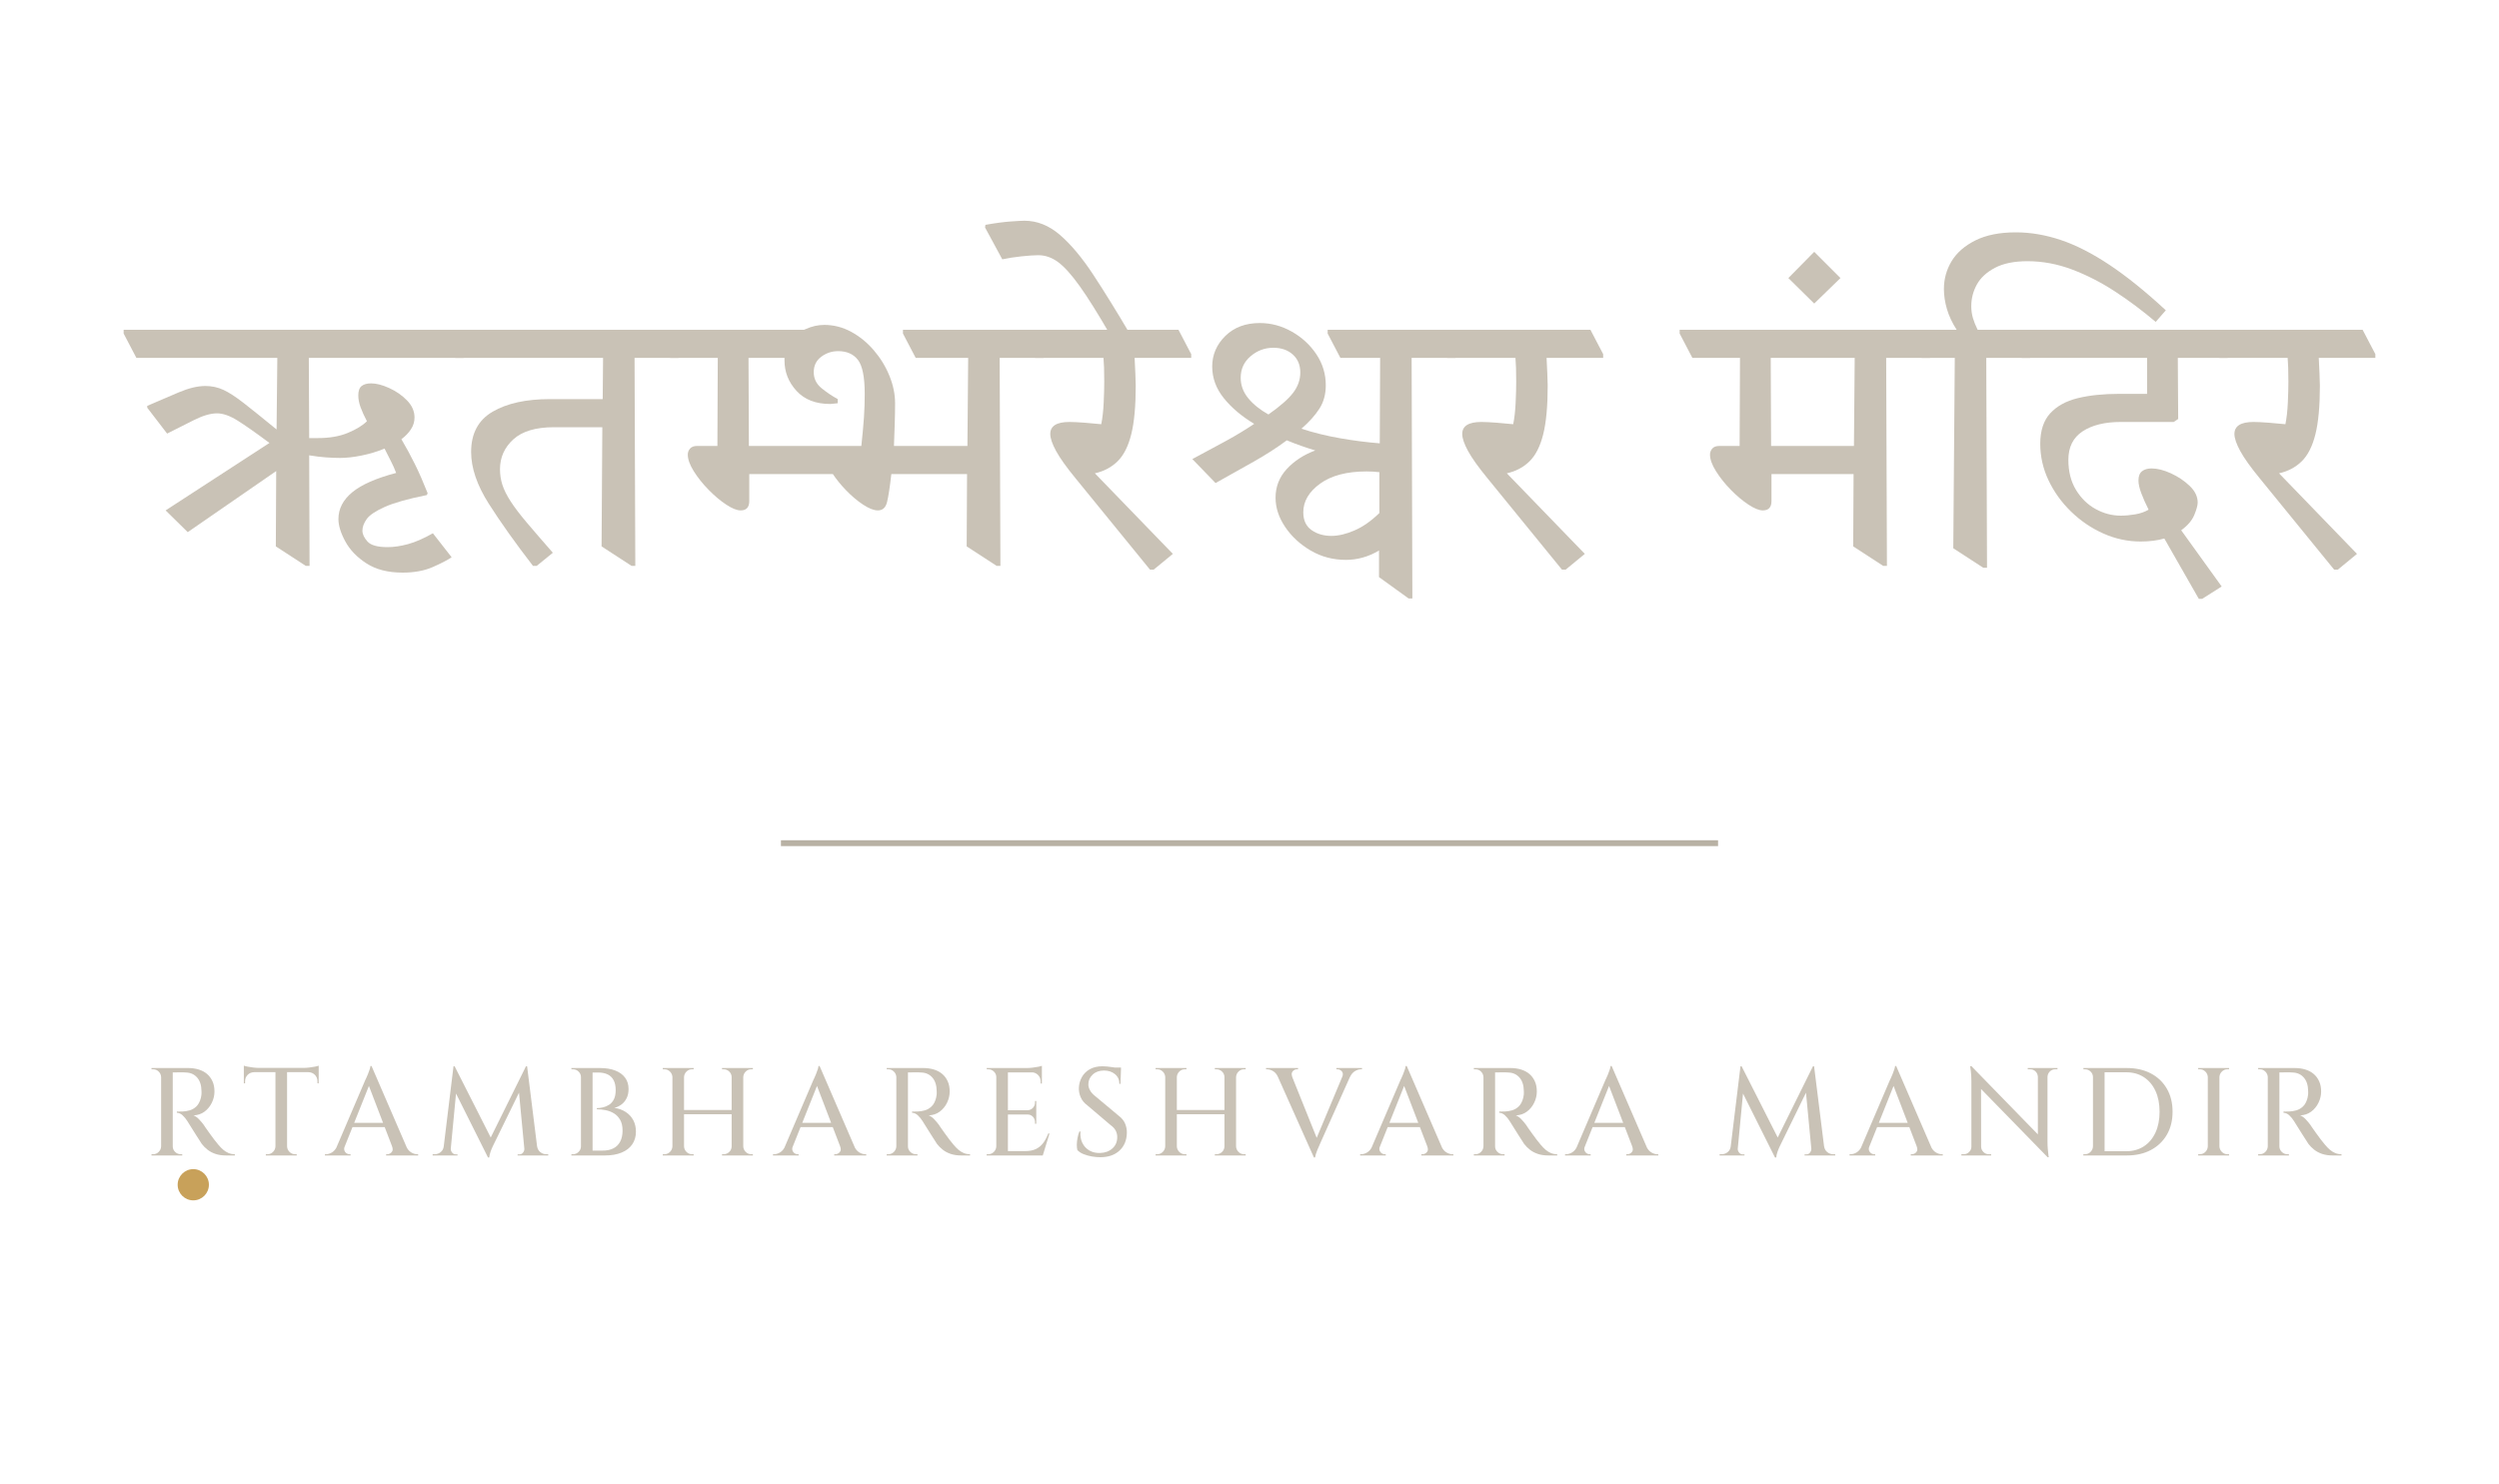
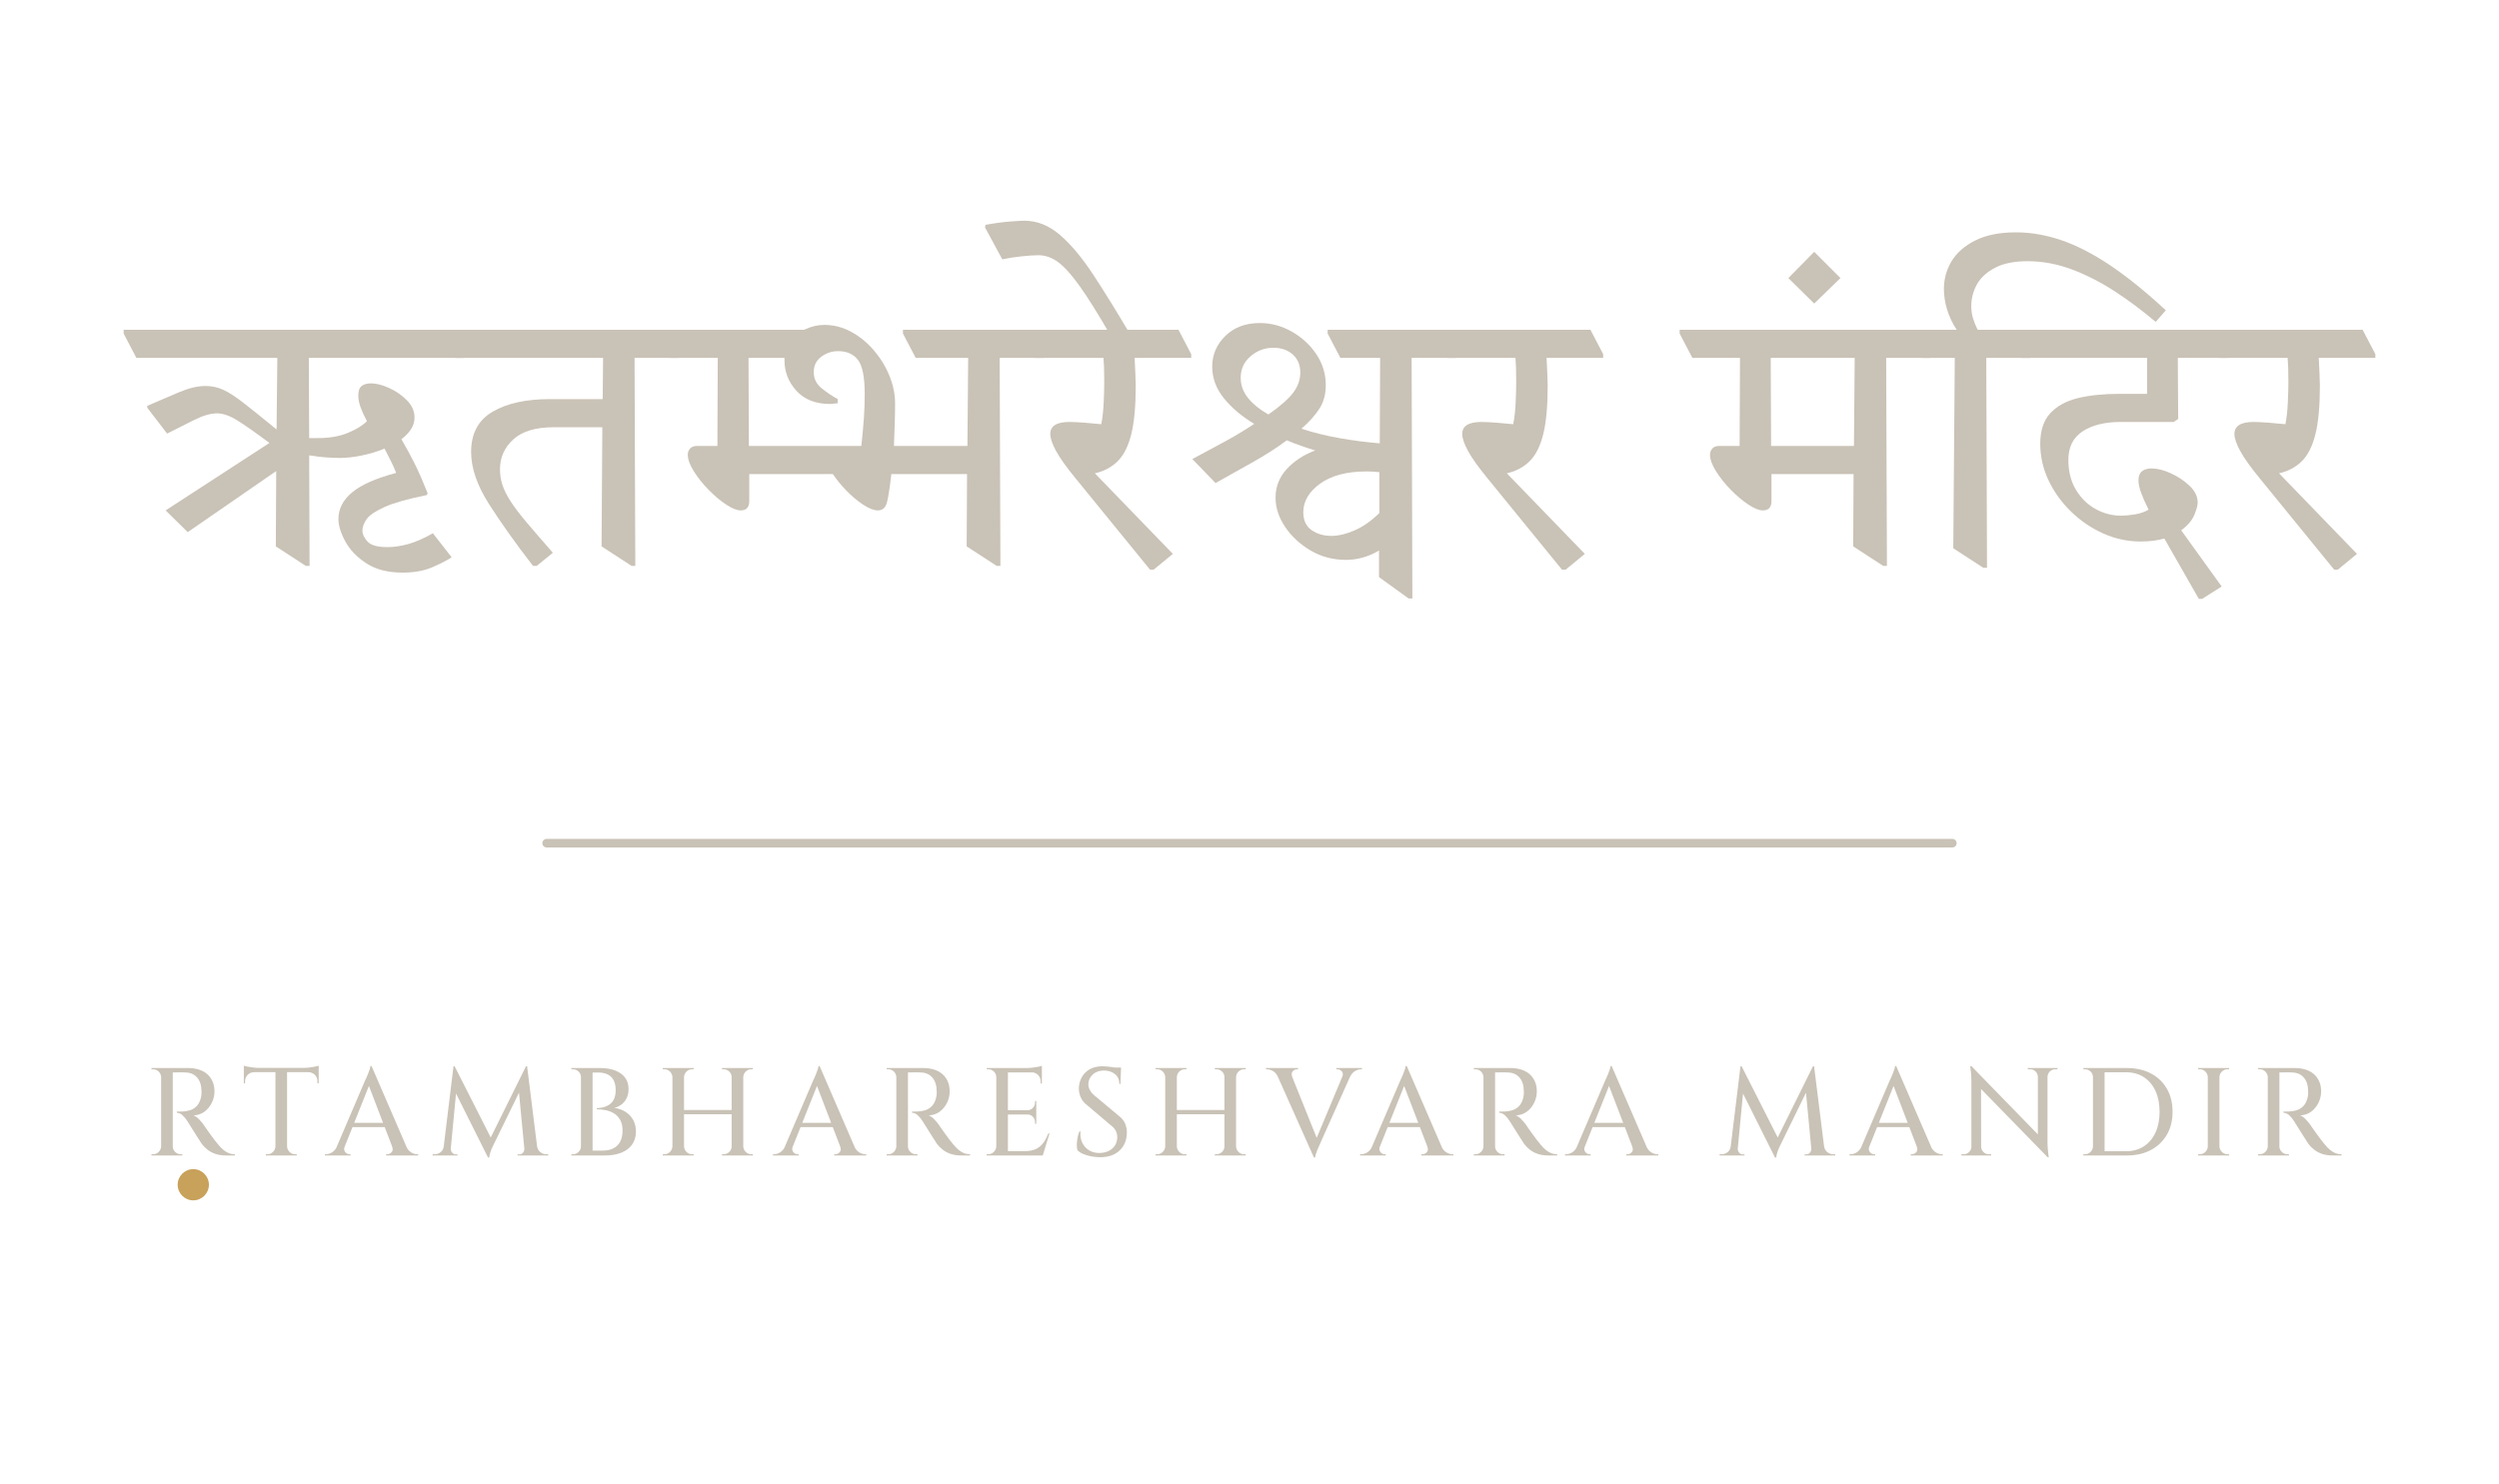
<svg xmlns="http://www.w3.org/2000/svg" viewBox="0 0 640 380" role="img" aria-labelledby="rtambhareshvara-mandir-lockup-devanagari-led-garbhagriha-title rtambhareshvara-mandir-lockup-devanagari-led-garbhagriha-desc">
  <path d="M103.088 146.688Q97.52 146.688 93.872 144.336Q90.224 141.984 88.448 138.72Q86.672 135.456 86.672 132.96Q86.672 129.024 90.224 126.096Q93.776 123.168 101.456 121.152Q100.88 119.616 100.112 118.128Q99.344 116.64 98.48 114.912Q95.696 116.064 92.624 116.688Q89.552 117.312 87.056 117.312Q85.424 117.312 83.456 117.168Q81.488 117.024 79.184 116.64L79.28 144.96H78.32L70.64 139.968L70.736 120.672L48.08 136.32L42.416 130.752L69.008 113.472Q63.728 109.536 60.8 107.712Q57.872 105.888 55.568 105.888Q53.072 105.888 49.568 107.664Q46.064 109.44 42.8 111.072L37.712 104.448V103.968Q41.936 102.144 45.776 100.512Q49.616 98.88 52.592 98.88Q55.088 98.88 57.248 99.888Q59.408 100.896 62.48 103.296Q65.552 105.696 70.832 110.016L71.024 91.68H34.928L31.664 85.44V84.48H115.472L118.736 90.72V91.68H79.088L79.184 112.224H81.392Q85.904 112.224 89.12 110.88Q92.336 109.536 93.968 107.904Q92.912 105.888 92.336 104.304Q91.76 102.72 91.76 101.28Q91.76 99.552 92.624 98.88Q93.488 98.208 95.024 98.208Q97.04 98.208 99.68 99.408Q102.32 100.608 104.24 102.576Q106.16 104.544 106.16 106.944Q106.16 108.576 105.248 109.968Q104.336 111.36 102.8 112.512Q104.72 115.776 106.304 118.992Q107.888 122.208 109.52 126.336L109.328 126.816Q102.128 128.256 98.576 129.84Q95.024 131.424 93.92 132.96Q92.816 134.496 92.816 135.936Q92.816 137.28 94.112 138.72Q95.408 140.16 99.248 140.16Q101.648 140.16 104.48 139.392Q107.312 138.624 110.864 136.608L115.664 142.752Q114.128 143.808 110.864 145.248Q107.6 146.688 103.088 146.688Z" fill="#C9C2B6" />
  <path d="M137.456 144.96H136.496Q129.68 136.128 125.168 129.024Q120.656 121.92 120.656 115.776Q120.656 108.672 126.176 105.456Q131.696 102.24 140.816 102.24H154.352L154.448 91.68H116.624L113.36 85.44V84.48H170.48L173.744 90.72V91.68H162.512L162.704 144.96H161.744L154.064 139.968L154.256 109.44H141.872Q134.864 109.44 131.456 112.56Q128.048 115.68 128.048 120.192Q128.048 122.304 128.672 124.224Q129.296 126.144 130.784 128.448Q132.272 130.752 134.912 133.872Q137.552 136.992 141.584 141.6Z" fill="#C9C2B6" />
  <path d="M189.68 130.752Q188.24 130.752 185.984 129.264Q183.728 127.776 181.472 125.472Q179.216 123.168 177.68 120.72Q176.144 118.272 176.144 116.448Q176.144 115.584 176.72 114.912Q177.296 114.24 178.544 114.24H183.728L183.824 91.68H171.632L168.368 85.44V84.48H205.904Q206.096 84.384 206.384 84.288Q208.688 83.232 211.088 83.232Q214.736 83.232 218.0 85.008Q221.264 86.784 223.808 89.76Q226.352 92.736 227.792 96.288Q229.232 99.84 229.232 103.296Q229.232 105.792 229.136 108.768Q229.04 111.744 228.944 114.24H247.76L247.952 91.68H234.512L231.248 85.44V84.48H263.984L267.248 90.72V91.68H256.016L256.208 144.96H255.248L247.568 139.968L247.664 121.44H228.272Q227.696 126.528 227.168 128.64Q226.64 130.752 224.816 130.752Q223.28 130.752 221.024 129.264Q218.768 127.776 216.56 125.472Q214.64 123.456 213.296 121.44H191.888V128.352Q191.888 130.752 189.68 130.752ZM213.872 114.24H220.592Q221.072 109.728 221.264 106.848Q221.456 103.968 221.456 100.896Q221.456 94.464 219.728 92.208Q218.0 89.952 214.64 89.952Q212.24 89.952 210.32 91.392Q208.4 92.832 208.4 95.328Q208.4 97.824 210.416 99.456Q212.432 101.088 214.544 102.24V103.296Q213.584 103.392 213.152 103.44Q212.72 103.488 212.624 103.488Q207.056 103.488 203.984 100.128Q200.912 96.768 200.912 92.352Q200.912 91.968 200.912 91.68H191.696L191.792 114.24H213.584Q213.68 114.24 213.872 114.24Z" fill="#C9C2B6" />
  <path d="M295.472 145.92H294.512L275.504 122.592Q271.952 118.272 270.464 115.536Q268.976 112.8 268.976 111.168Q268.976 108.096 273.872 108.096Q275.312 108.096 277.808 108.288Q280.304 108.48 282.032 108.672Q282.512 106.272 282.656 103.152Q282.8 100.032 282.8 97.728Q282.8 95.712 282.752 94.272Q282.704 92.832 282.608 91.68H265.136L261.872 85.44V84.48H301.808L305.072 90.72V91.68H290.576Q290.672 93.504 290.768 95.712Q290.864 97.92 290.864 98.784Q290.864 106.656 289.712 111.264Q288.56 115.872 286.208 118.176Q283.856 120.48 280.4 121.248L300.368 141.888Z" fill="#C9C2B6" />
  <path d="M252.272 58.272 252.368 57.6Q256.112 56.928 258.8 56.736Q261.488 56.544 262.352 56.544Q267.248 56.544 271.472 60.192Q275.696 63.84 280.016 70.416Q284.336 76.992 289.424 85.632H284.24Q279.632 77.664 276.512 73.296Q273.392 68.928 270.992 67.152Q268.592 65.376 265.904 65.376Q264.368 65.376 261.632 65.664Q258.896 65.952 256.688 66.432Z" fill="#C9C2B6" />
  <path d="M311.312 123.744 305.36 117.6Q310.064 115.104 314.0 112.944Q317.936 110.784 321.2 108.576Q316.4 105.696 313.424 102.0Q310.448 98.304 310.448 93.888Q310.448 89.376 313.808 86.064Q317.168 82.752 322.64 82.752Q326.96 82.752 330.848 84.96Q334.736 87.168 337.136 90.768Q339.536 94.368 339.536 98.688Q339.536 102.144 337.904 104.688Q336.272 107.232 333.296 109.824Q338.0 111.36 343.232 112.272Q348.464 113.184 353.36 113.568L353.456 91.68H343.28L340.016 85.44V84.48H369.488L372.752 90.72V91.68H361.52L361.712 153.312H360.752L353.168 147.84V141.024Q351.056 142.272 348.944 142.848Q346.832 143.424 344.72 143.424Q339.728 143.424 335.648 141.024Q331.568 138.624 329.12 134.976Q326.672 131.328 326.672 127.488Q326.672 123.264 329.552 120.144Q332.432 117.024 336.848 115.392Q333.008 114.24 329.552 112.8Q325.808 115.584 321.056 118.272Q316.304 120.96 311.312 123.744ZM353.264 120.96Q352.496 120.864 351.632 120.816Q350.768 120.768 350.0 120.768Q342.416 120.768 338.096 123.888Q333.776 127.008 333.776 131.232Q333.776 134.304 335.888 135.792Q338.0 137.28 340.976 137.28Q343.664 137.28 346.88 135.888Q350.096 134.496 353.264 131.424ZM324.848 106.176Q329.36 103.008 331.184 100.608Q333.008 98.208 333.008 95.424Q333.008 92.544 331.088 90.816Q329.168 89.088 326.096 89.088Q322.832 89.088 320.288 91.248Q317.744 93.408 317.744 96.768Q317.744 99.648 319.664 102.0Q321.584 104.352 324.848 106.176Z" fill="#C9C2B6" />
  <path d="M400.976 145.92H400.016L381.008 122.592Q377.456 118.272 375.968 115.536Q374.48 112.8 374.48 111.168Q374.48 108.096 379.376 108.096Q380.816 108.096 383.312 108.288Q385.808 108.48 387.536 108.672Q388.016 106.272 388.16 103.152Q388.304 100.032 388.304 97.728Q388.304 95.712 388.256 94.272Q388.208 92.832 388.112 91.68H370.64L367.376 85.44V84.48H407.312L410.576 90.72V91.68H396.08Q396.176 93.504 396.272 95.712Q396.368 97.92 396.368 98.784Q396.368 106.656 395.216 111.264Q394.064 115.872 391.712 118.176Q389.36 120.48 385.904 121.248L405.872 141.888Z" fill="#C9C2B6" />
  <path d="M440.336 114.24H445.52L445.616 91.68H433.424L430.16 85.44V84.48H491.024L494.288 90.72V91.68H483.056L483.248 144.96H482.288L474.608 139.968L474.704 121.44H453.68V128.352Q453.68 130.752 451.472 130.752Q450.032 130.752 447.776 129.264Q445.52 127.776 443.264 125.472Q441.008 123.168 439.472 120.72Q437.936 118.272 437.936 116.448Q437.936 115.584 438.512 114.912Q439.088 114.24 440.336 114.24ZM474.992 91.68H453.488L453.584 114.24H474.8Z" fill="#C9C2B6" />
  <path d="M464.624 64.512 471.344 71.232 464.624 77.76 458 71.232Z" fill="#C9C2B6" />
  <path d="M508.88 145.44H507.92L500.24 140.448L500.624 91.68H492.176L488.912 85.44V84.48H501.104Q499.376 81.792 498.608 79.152Q497.84 76.512 497.84 74.016Q497.84 70.176 499.808 66.912Q501.776 63.648 505.904 61.584Q510.032 59.52 516.272 59.52Q521.936 59.52 527.792 61.488Q533.648 63.456 540.272 67.872Q546.896 72.288 554.672 79.488L552.08 82.464Q546.992 78.144 541.616 74.64Q536.24 71.136 530.624 69.024Q525.008 66.912 519.248 66.912Q514.16 66.912 510.944 68.592Q507.728 70.272 506.288 72.864Q504.848 75.456 504.848 78.432Q504.848 80.064 505.28 81.504Q505.712 82.944 506.48 84.48H516.656L519.92 90.72V91.68H508.688Z" fill="#C9C2B6" />
  <path d="M563.984 153.408H563.12L554.288 137.952Q551.6 138.72 548.24 138.72Q543.248 138.72 538.64 136.656Q534.032 134.592 530.384 131.04Q526.736 127.488 524.624 123.024Q522.512 118.56 522.512 113.664Q522.512 108.672 525.056 105.888Q527.6 103.104 532.112 102.0Q536.624 100.896 542.672 100.896H549.872V91.68H517.808L514.544 85.44V84.48H567.248L570.512 90.72V91.68H557.744Q557.744 95.712 557.792 99.984Q557.84 104.256 557.84 107.328L556.688 108.096H543.152Q537.008 108.096 533.36 110.496Q529.712 112.896 529.712 117.792Q529.712 122.304 531.68 125.52Q533.648 128.736 536.72 130.416Q539.792 132.096 543.152 132.096Q544.88 132.096 546.848 131.76Q548.816 131.424 550.256 130.56Q549.104 128.256 548.384 126.336Q547.664 124.416 547.664 123.072Q547.664 121.44 548.576 120.72Q549.488 120.0 551.024 120.0Q553.232 120.0 555.968 121.248Q558.704 122.496 560.768 124.464Q562.832 126.432 562.832 128.736Q562.832 129.792 561.968 131.904Q561.104 134.016 558.608 135.84L568.976 150.24Z" fill="#C9C2B6" />
  <path d="M598.736 145.92H597.776L578.768 122.592Q575.216 118.272 573.728 115.536Q572.24 112.8 572.24 111.168Q572.24 108.096 577.136 108.096Q578.576 108.096 581.072 108.288Q583.568 108.48 585.296 108.672Q585.776 106.272 585.92 103.152Q586.064 100.032 586.064 97.728Q586.064 95.712 586.016 94.272Q585.968 92.832 585.872 91.68H568.4L565.136 85.44V84.48H605.072L608.336 90.72V91.68H593.84Q593.936 93.504 594.032 95.712Q594.128 97.92 594.128 98.784Q594.128 106.656 592.976 111.264Q591.824 115.872 589.472 118.176Q587.12 120.48 583.664 121.248L603.632 141.888Z" fill="#C9C2B6" />
  <path d="M43.824 273.6H48.208Q49.648 273.6 50.896 273.984Q52.144 274.368 53.024 275.12Q53.904 275.872 54.416 276.992Q54.928 278.112 54.928 279.616Q54.928 281.088 54.256 282.48Q53.584 283.872 52.384 284.768Q51.184 285.664 49.552 285.728Q50.256 285.984 50.96 286.72Q51.664 287.456 52.176 288.16Q52.176 288.192 52.576 288.768Q52.976 289.344 53.584 290.192Q54.192 291.04 54.816 291.872Q55.44 292.704 55.92 293.248Q56.56 294.016 57.184 294.544Q57.808 295.072 58.528 295.376Q59.248 295.68 60.144 295.68V296.0H57.904Q56.368 296.0 55.184 295.6Q54 295.2 53.136 294.512Q52.272 293.824 51.664 293.024Q51.536 292.8 51.136 292.192Q50.736 291.584 50.24 290.8Q49.744 290.016 49.264 289.248Q48.784 288.48 48.432 287.92Q48.08 287.36 47.984 287.2Q47.44 286.336 46.768 285.712Q46.096 285.088 45.296 285.056V284.736Q45.328 284.736 45.76 284.752Q46.192 284.768 46.768 284.736Q47.6 284.704 48.544 284.448Q49.488 284.192 50.272 283.456Q51.056 282.72 51.44 281.28Q51.536 280.96 51.584 280.48Q51.632 280.0 51.6 279.488Q51.568 277.28 50.496 276.048Q49.424 274.816 47.696 274.752Q46.96 274.688 46.16 274.704Q45.36 274.72 44.784 274.72Q44.208 274.72 44.144 274.72Q44.144 274.688 44.064 274.416Q43.984 274.144 43.904 273.872Q43.824 273.6 43.824 273.6ZM44.24 273.6V296.0H41.264V273.6ZM41.36 293.664V296.0H38.8V295.68Q38.8 295.68 39.008 295.68Q39.216 295.68 39.216 295.68Q40.048 295.68 40.64 295.088Q41.232 294.496 41.264 293.664ZM41.36 275.936H41.264Q41.232 275.104 40.64 274.512Q40.048 273.92 39.216 273.92Q39.216 273.92 39.008 273.92Q38.8 273.92 38.8 273.92V273.6H41.36ZM44.144 293.664H44.24Q44.24 294.496 44.848 295.088Q45.456 295.68 46.288 295.68Q46.32 295.68 46.496 295.68Q46.672 295.68 46.672 295.68V296.0H44.144Z" fill="#C9C2B6" />
  <path d="M73.52 273.696V296.0H70.544V273.696ZM81.616 273.568V274.656H62.448V273.568ZM81.616 274.56V277.536L81.296 277.504V277.024Q81.296 276.0 80.64 275.344Q79.984 274.688 78.96 274.656V274.56ZM81.616 272.992V273.92L77.712 273.568Q78.416 273.568 79.2 273.472Q79.984 273.376 80.656 273.248Q81.328 273.12 81.616 272.992ZM70.64 293.664V296.0H68.08V295.68Q68.08 295.68 68.288 295.68Q68.496 295.68 68.496 295.68Q69.328 295.68 69.92 295.088Q70.512 294.496 70.544 293.664ZM73.424 293.664H73.52Q73.552 294.496 74.144 295.088Q74.736 295.68 75.568 295.68Q75.568 295.68 75.776 295.68Q75.984 295.68 75.984 295.68V296.0H73.424ZM65.104 274.56V274.656Q64.08 274.688 63.424 275.344Q62.768 276.0 62.768 277.024V277.504L62.448 277.536V274.56ZM62.448 272.992Q62.768 273.12 63.424 273.248Q64.08 273.376 64.88 273.472Q65.68 273.568 66.352 273.568L62.448 273.92Z" fill="#C9C2B6" />
  <path d="M95.152 273.088 104.976 295.808H101.232L94.096 277.184ZM88.272 293.664Q88.048 294.304 88.208 294.752Q88.368 295.2 88.736 295.44Q89.104 295.68 89.488 295.68H89.776V296.0H83.216V295.68Q83.216 295.68 83.36 295.68Q83.504 295.68 83.504 295.68Q84.24 295.68 85.024 295.216Q85.808 294.752 86.32 293.664ZM95.152 273.088 95.408 275.872 87.408 295.904H85.328L93.552 276.672Q93.584 276.608 93.792 276.176Q94 275.744 94.24 275.136Q94.48 274.528 94.672 273.952Q94.864 273.376 94.864 273.088ZM99.28 287.648V288.736H89.488V287.648ZM100.4 293.664H104.016Q104.528 294.752 105.312 295.216Q106.096 295.68 106.832 295.68Q106.832 295.68 106.96 295.68Q107.088 295.68 107.088 295.68V296.0H98.896V295.68H99.184Q99.824 295.68 100.304 295.152Q100.784 294.624 100.4 293.664Z" fill="#C9C2B6" />
  <path d="M134.704 273.152 134.96 275.744 126.448 293.152Q126.448 293.152 126.176 293.712Q125.904 294.272 125.632 295.04Q125.36 295.808 125.296 296.512H124.976L124.272 294.24ZM114.352 293.664V296.0H110.8V295.68Q110.832 295.68 111.072 295.68Q111.312 295.68 111.312 295.68Q112.176 295.68 112.848 295.152Q113.52 294.624 113.648 293.664ZM115.44 294.176Q115.44 294.208 115.44 294.24Q115.44 294.272 115.44 294.336Q115.44 294.848 115.808 295.28Q116.176 295.712 116.688 295.712H117.168V296.0H115.216V294.176ZM116.144 273.152H116.432L117.232 275.488L115.28 296.0H113.36ZM116.432 273.152 126.064 292.16 124.976 296.512 115.76 278.08ZM134.992 273.152 137.84 296.0H134.448L132.752 278.176L134.704 273.152ZM136.88 293.664H137.552Q137.712 294.624 138.384 295.152Q139.056 295.68 139.888 295.68Q139.888 295.68 140.144 295.68Q140.4 295.68 140.4 295.68V296.0H136.88ZM134.288 294.176H134.512V296.0H132.56V295.712H133.04Q133.584 295.712 133.936 295.28Q134.288 294.848 134.288 294.336Q134.288 294.272 134.288 294.24Q134.288 294.208 134.288 294.176Z" fill="#C9C2B6" />
  <path d="M149.552 273.6H153.648Q155.92 273.6 157.568 274.24Q159.216 274.88 160.096 276.08Q160.976 277.28 160.976 278.976Q160.976 280.384 160.448 281.392Q159.92 282.4 159.088 282.992Q158.256 283.584 157.328 283.808Q158.992 284.032 160.256 284.864Q161.52 285.696 162.192 286.976Q162.864 288.256 162.864 289.92Q162.864 291.776 161.92 293.152Q160.976 294.528 159.184 295.264Q157.392 296.0 154.896 296.0H151.472Q151.472 296.0 151.488 295.68Q151.504 295.36 151.504 295.056Q151.504 294.752 151.504 294.752H154.352Q155.952 294.752 157.088 294.176Q158.224 293.6 158.832 292.448Q159.44 291.296 159.44 289.632Q159.44 287.968 158.832 286.896Q158.224 285.824 157.264 285.232Q156.304 284.64 155.136 284.4Q153.968 284.16 152.848 284.16V283.872Q153.584 283.872 154.416 283.68Q155.248 283.488 156.0 283.008Q156.752 282.528 157.216 281.616Q157.68 280.704 157.68 279.264Q157.68 277.76 157.168 276.752Q156.656 275.744 155.648 275.248Q154.64 274.752 153.2 274.752H149.872Q149.872 274.72 149.792 274.448Q149.712 274.176 149.632 273.888Q149.552 273.6 149.552 273.6ZM151.76 273.6V296.0H148.784V273.6ZM148.88 293.664V296.0H146.32L146.352 295.68Q146.416 295.68 146.56 295.68Q146.704 295.68 146.736 295.68Q147.568 295.68 148.176 295.088Q148.784 294.496 148.784 293.664ZM148.88 275.936H148.784Q148.784 275.104 148.176 274.512Q147.568 273.92 146.736 273.92Q146.704 273.92 146.56 273.92Q146.416 273.92 146.352 273.92L146.32 273.6H148.88Z" fill="#C9C2B6" />
  <path d="M190.352 273.6V296.0H187.376V273.6ZM175.184 273.6V296.0H172.208V273.6ZM187.664 284.352V285.44H174.864V284.352ZM172.304 293.664V296.0H169.744V295.68Q169.744 295.68 169.952 295.68Q170.16 295.68 170.16 295.68Q170.992 295.68 171.584 295.088Q172.176 294.496 172.208 293.664ZM172.304 275.936H172.208Q172.176 275.104 171.584 274.512Q170.992 273.92 170.16 273.92Q170.16 273.92 169.952 273.92Q169.744 273.92 169.744 273.92V273.6H172.304ZM175.088 293.664H175.184Q175.216 294.496 175.808 295.088Q176.4 295.68 177.232 295.68Q177.232 295.68 177.424 295.68Q177.616 295.68 177.648 295.68V296.0H175.088ZM175.088 275.936V273.6H177.648V273.92Q177.616 273.92 177.424 273.92Q177.232 273.92 177.232 273.92Q176.4 273.92 175.808 274.512Q175.216 275.104 175.184 275.936ZM187.472 293.664V296.0H184.912V295.68Q184.944 295.68 185.136 295.68Q185.328 295.68 185.328 295.68Q186.16 295.68 186.768 295.088Q187.376 294.496 187.376 293.664ZM187.472 275.936H187.376Q187.376 275.104 186.768 274.512Q186.16 273.92 185.328 273.92Q185.328 273.92 185.136 273.92Q184.944 273.92 184.912 273.92V273.6H187.472ZM190.256 293.664H190.352Q190.384 294.496 190.976 295.088Q191.568 295.68 192.4 295.68Q192.4 295.68 192.608 295.68Q192.816 295.68 192.816 295.68V296.0H190.256ZM190.256 275.936V273.6H192.816V273.92Q192.816 273.92 192.608 273.92Q192.4 273.92 192.4 273.92Q191.568 273.92 190.976 274.512Q190.384 275.104 190.352 275.936Z" fill="#C9C2B6" />
  <path d="M209.904 273.088 219.728 295.808H215.984L208.848 277.184ZM203.024 293.664Q202.8 294.304 202.96 294.752Q203.12 295.2 203.488 295.44Q203.856 295.68 204.24 295.68H204.528V296.0H197.968V295.68Q197.968 295.68 198.112 295.68Q198.256 295.68 198.256 295.68Q198.992 295.68 199.776 295.216Q200.56 294.752 201.072 293.664ZM209.904 273.088 210.16 275.872 202.16 295.904H200.08L208.304 276.672Q208.336 276.608 208.544 276.176Q208.752 275.744 208.992 275.136Q209.232 274.528 209.424 273.952Q209.616 273.376 209.616 273.088ZM214.032 287.648V288.736H204.24V287.648ZM215.152 293.664H218.768Q219.28 294.752 220.064 295.216Q220.848 295.68 221.584 295.68Q221.584 295.68 221.712 295.68Q221.84 295.68 221.84 295.68V296.0H213.648V295.68H213.936Q214.576 295.68 215.056 295.152Q215.536 294.624 215.152 293.664Z" fill="#C9C2B6" />
  <path d="M232.112 273.6H236.496Q237.936 273.6 239.184 273.984Q240.432 274.368 241.312 275.12Q242.192 275.872 242.704 276.992Q243.216 278.112 243.216 279.616Q243.216 281.088 242.544 282.48Q241.872 283.872 240.672 284.768Q239.472 285.664 237.84 285.728Q238.544 285.984 239.248 286.72Q239.952 287.456 240.464 288.16Q240.464 288.192 240.864 288.768Q241.264 289.344 241.872 290.192Q242.48 291.04 243.104 291.872Q243.728 292.704 244.208 293.248Q244.848 294.016 245.472 294.544Q246.096 295.072 246.816 295.376Q247.536 295.68 248.432 295.68V296.0H246.192Q244.656 296.0 243.472 295.6Q242.288 295.2 241.424 294.512Q240.56 293.824 239.952 293.024Q239.824 292.8 239.424 292.192Q239.024 291.584 238.528 290.8Q238.032 290.016 237.552 289.248Q237.072 288.48 236.72 287.92Q236.368 287.36 236.272 287.2Q235.728 286.336 235.056 285.712Q234.384 285.088 233.584 285.056V284.736Q233.616 284.736 234.048 284.752Q234.48 284.768 235.056 284.736Q235.888 284.704 236.832 284.448Q237.776 284.192 238.56 283.456Q239.344 282.72 239.728 281.28Q239.824 280.96 239.872 280.48Q239.92 280.0 239.888 279.488Q239.856 277.28 238.784 276.048Q237.712 274.816 235.984 274.752Q235.248 274.688 234.448 274.704Q233.648 274.72 233.072 274.72Q232.496 274.72 232.432 274.72Q232.432 274.688 232.352 274.416Q232.272 274.144 232.192 273.872Q232.112 273.6 232.112 273.6ZM232.528 273.6V296.0H229.552V273.6ZM229.648 293.664V296.0H227.088V295.68Q227.088 295.68 227.296 295.68Q227.504 295.68 227.504 295.68Q228.336 295.68 228.928 295.088Q229.52 294.496 229.552 293.664ZM229.648 275.936H229.552Q229.52 275.104 228.928 274.512Q228.336 273.92 227.504 273.92Q227.504 273.92 227.296 273.92Q227.088 273.92 227.088 273.92V273.6H229.648ZM232.432 293.664H232.528Q232.528 294.496 233.136 295.088Q233.744 295.68 234.576 295.68Q234.608 295.68 234.784 295.68Q234.96 295.68 234.96 295.68V296.0H232.432Z" fill="#C9C2B6" />
  <path d="M258.128 273.6V296.0H255.152V273.6ZM266.704 294.88 266.96 296.0H258.032V294.88ZM265.392 284.416V285.504H258.032V284.416ZM266.832 273.6V274.72H258.032V273.6ZM268.784 290.368 267.056 296.0H261.424L262.576 294.88Q264.24 294.88 265.36 294.32Q266.48 293.76 267.216 292.736Q267.952 291.712 268.464 290.368ZM265.392 285.44V287.872H265.072V287.456Q265.072 286.656 264.528 286.08Q263.984 285.504 263.152 285.504V285.44ZM265.392 282.048V284.48H263.152V284.416Q263.984 284.384 264.528 283.808Q265.072 283.232 265.072 282.432V282.048ZM266.832 274.624V277.568H266.512V277.056Q266.512 276.064 265.856 275.392Q265.2 274.72 264.176 274.688V274.624ZM266.832 273.024V273.952L262.928 273.6Q263.632 273.6 264.416 273.504Q265.2 273.408 265.872 273.28Q266.544 273.152 266.832 273.024ZM255.248 293.664V296.0H252.688V295.68Q252.688 295.68 252.896 295.68Q253.104 295.68 253.104 295.68Q253.936 295.68 254.528 295.088Q255.12 294.496 255.152 293.664ZM255.248 275.936H255.152Q255.152 275.104 254.544 274.512Q253.936 273.92 253.104 273.92Q253.104 273.92 252.912 273.92Q252.72 273.92 252.72 273.92L252.688 273.6H255.248Z" fill="#C9C2B6" />
  <path d="M282.32 273.152Q282.864 273.152 283.568 273.216Q284.272 273.28 284.992 273.392Q285.712 273.504 286.272 273.616Q286.832 273.728 287.088 273.856L286.96 277.664H286.672Q286.672 276.096 285.552 275.168Q284.432 274.24 282.736 274.24Q280.944 274.24 279.84 275.28Q278.736 276.32 278.736 277.728Q278.704 278.432 279.104 279.216Q279.504 280.0 280.336 280.672L286.576 285.888Q287.696 286.752 288.16 287.888Q288.624 289.024 288.592 290.24Q288.528 293.056 286.704 294.752Q284.88 296.448 281.776 296.448Q280.784 296.448 279.648 296.256Q278.512 296.064 277.52 295.664Q276.528 295.264 275.92 294.624Q275.76 294.048 275.776 293.2Q275.792 292.352 275.968 291.456Q276.144 290.56 276.432 289.856H276.72Q276.56 291.488 277.184 292.768Q277.808 294.048 279.008 294.736Q280.208 295.424 281.776 295.36Q283.664 295.296 284.896 294.192Q286.128 293.088 286.128 291.296Q286.128 290.368 285.712 289.6Q285.296 288.832 284.432 288.224L278.48 283.168Q277.264 282.272 276.752 281.056Q276.24 279.84 276.304 278.624Q276.368 277.184 277.072 275.92Q277.776 274.656 279.104 273.904Q280.432 273.152 282.32 273.152ZM287.088 273.472V274.144H284.208V273.472Z" fill="#C9C2B6" />
  <path d="M316.56 273.6V296.0H313.584V273.6ZM301.392 273.6V296.0H298.416V273.6ZM313.872 284.352V285.44H301.072V284.352ZM298.512 293.664V296.0H295.952V295.68Q295.952 295.68 296.16 295.68Q296.368 295.68 296.368 295.68Q297.2 295.68 297.792 295.088Q298.384 294.496 298.416 293.664ZM298.512 275.936H298.416Q298.384 275.104 297.792 274.512Q297.2 273.92 296.368 273.92Q296.368 273.92 296.16 273.92Q295.952 273.92 295.952 273.92V273.6H298.512ZM301.296 293.664H301.392Q301.424 294.496 302.016 295.088Q302.608 295.68 303.44 295.68Q303.44 295.68 303.632 295.68Q303.824 295.68 303.856 295.68V296.0H301.296ZM301.296 275.936V273.6H303.856V273.92Q303.824 273.92 303.632 273.92Q303.44 273.92 303.44 273.92Q302.608 273.92 302.016 274.512Q301.424 275.104 301.392 275.936ZM313.68 293.664V296.0H311.12V295.68Q311.152 295.68 311.344 295.68Q311.536 295.68 311.536 295.68Q312.368 295.68 312.976 295.088Q313.584 294.496 313.584 293.664ZM313.68 275.936H313.584Q313.584 275.104 312.976 274.512Q312.368 273.92 311.536 273.92Q311.536 273.92 311.344 273.92Q311.152 273.92 311.12 273.92V273.6H313.68ZM316.464 293.664H316.56Q316.592 294.496 317.184 295.088Q317.776 295.68 318.608 295.68Q318.608 295.68 318.816 295.68Q319.024 295.68 319.024 295.68V296.0H316.464ZM316.464 275.936V273.6H319.024V273.92Q319.024 273.92 318.816 273.92Q318.608 273.92 318.608 273.92Q317.776 273.92 317.184 274.512Q316.592 275.104 316.56 275.936Z" fill="#C9C2B6" />
  <path d="M336.496 296.512 326.352 273.792H330.096L337.584 292.416ZM336.496 296.512 336.272 293.728 344.656 273.696H346.704L338.096 292.928Q338.096 292.992 337.888 293.424Q337.68 293.856 337.424 294.464Q337.168 295.072 336.992 295.648Q336.816 296.224 336.784 296.512ZM343.76 275.904Q344.112 274.944 343.632 274.432Q343.152 273.92 342.544 273.92H342.256V273.6H348.816V273.92Q348.816 273.92 348.672 273.92Q348.528 273.92 348.528 273.92Q347.824 273.92 347.024 274.384Q346.224 274.848 345.712 275.936ZM330.96 275.904 327.312 275.936Q326.832 274.848 326.032 274.384Q325.232 273.92 324.496 273.92Q324.496 273.92 324.368 273.92Q324.24 273.92 324.24 273.92V273.6H332.432V273.92H332.144Q331.536 273.92 331.072 274.432Q330.608 274.944 330.96 275.904Z" fill="#C9C2B6" />
  <path d="M360.272 273.088 370.096 295.808H366.352L359.216 277.184ZM353.392 293.664Q353.168 294.304 353.328 294.752Q353.488 295.2 353.856 295.44Q354.224 295.68 354.608 295.68H354.896V296.0H348.336V295.68Q348.336 295.68 348.48 295.68Q348.624 295.68 348.624 295.68Q349.36 295.68 350.144 295.216Q350.928 294.752 351.44 293.664ZM360.272 273.088 360.528 275.872 352.528 295.904H350.448L358.672 276.672Q358.704 276.608 358.912 276.176Q359.12 275.744 359.36 275.136Q359.6 274.528 359.792 273.952Q359.984 273.376 359.984 273.088ZM364.4 287.648V288.736H354.608V287.648ZM365.52 293.664H369.136Q369.648 294.752 370.432 295.216Q371.216 295.68 371.952 295.68Q371.952 295.68 372.08 295.68Q372.208 295.68 372.208 295.68V296.0H364.016V295.68H364.304Q364.944 295.68 365.424 295.152Q365.904 294.624 365.52 293.664Z" fill="#C9C2B6" />
  <path d="M382.48 273.6H386.864Q388.304 273.6 389.552 273.984Q390.8 274.368 391.68 275.12Q392.56 275.872 393.072 276.992Q393.584 278.112 393.584 279.616Q393.584 281.088 392.912 282.48Q392.24 283.872 391.04 284.768Q389.84 285.664 388.208 285.728Q388.912 285.984 389.616 286.72Q390.32 287.456 390.832 288.16Q390.832 288.192 391.232 288.768Q391.632 289.344 392.24 290.192Q392.848 291.04 393.472 291.872Q394.096 292.704 394.576 293.248Q395.216 294.016 395.84 294.544Q396.464 295.072 397.184 295.376Q397.904 295.68 398.8 295.68V296.0H396.56Q395.024 296.0 393.84 295.6Q392.656 295.2 391.792 294.512Q390.928 293.824 390.32 293.024Q390.192 292.8 389.792 292.192Q389.392 291.584 388.896 290.8Q388.4 290.016 387.92 289.248Q387.44 288.48 387.088 287.92Q386.736 287.36 386.64 287.2Q386.096 286.336 385.424 285.712Q384.752 285.088 383.952 285.056V284.736Q383.984 284.736 384.416 284.752Q384.848 284.768 385.424 284.736Q386.256 284.704 387.2 284.448Q388.144 284.192 388.928 283.456Q389.712 282.72 390.096 281.28Q390.192 280.96 390.24 280.48Q390.288 280.0 390.256 279.488Q390.224 277.28 389.152 276.048Q388.08 274.816 386.352 274.752Q385.616 274.688 384.816 274.704Q384.016 274.72 383.44 274.72Q382.864 274.72 382.8 274.72Q382.8 274.688 382.72 274.416Q382.64 274.144 382.56 273.872Q382.48 273.6 382.48 273.6ZM382.896 273.6V296.0H379.92V273.6ZM380.016 293.664V296.0H377.456V295.68Q377.456 295.68 377.664 295.68Q377.872 295.68 377.872 295.68Q378.704 295.68 379.296 295.088Q379.888 294.496 379.92 293.664ZM380.016 275.936H379.92Q379.888 275.104 379.296 274.512Q378.704 273.92 377.872 273.92Q377.872 273.92 377.664 273.92Q377.456 273.92 377.456 273.92V273.6H380.016ZM382.8 293.664H382.896Q382.896 294.496 383.504 295.088Q384.112 295.68 384.944 295.68Q384.976 295.68 385.152 295.68Q385.328 295.68 385.328 295.68V296.0H382.8Z" fill="#C9C2B6" />
  <path d="M412.752 273.088 422.576 295.808H418.832L411.696 277.184ZM405.872 293.664Q405.648 294.304 405.808 294.752Q405.968 295.2 406.336 295.44Q406.704 295.68 407.088 295.68H407.376V296.0H400.816V295.68Q400.816 295.68 400.96 295.68Q401.104 295.68 401.104 295.68Q401.84 295.68 402.624 295.216Q403.408 294.752 403.92 293.664ZM412.752 273.088 413.008 275.872 405.008 295.904H402.928L411.152 276.672Q411.184 276.608 411.392 276.176Q411.6 275.744 411.84 275.136Q412.08 274.528 412.272 273.952Q412.464 273.376 412.464 273.088ZM416.88 287.648V288.736H407.088V287.648ZM418 293.664H421.616Q422.128 294.752 422.912 295.216Q423.696 295.68 424.432 295.68Q424.432 295.68 424.56 295.68Q424.688 295.68 424.688 295.68V296.0H416.496V295.68H416.784Q417.424 295.68 417.904 295.152Q418.384 294.624 418 293.664Z" fill="#C9C2B6" />
  <path d="M464.304 273.152 464.56 275.744 456.048 293.152Q456.048 293.152 455.776 293.712Q455.504 294.272 455.232 295.04Q454.96 295.808 454.896 296.512H454.576L453.872 294.24ZM443.952 293.664V296.0H440.4V295.68Q440.432 295.68 440.672 295.68Q440.912 295.68 440.912 295.68Q441.776 295.68 442.448 295.152Q443.12 294.624 443.248 293.664ZM445.04 294.176Q445.04 294.208 445.04 294.24Q445.04 294.272 445.04 294.336Q445.04 294.848 445.408 295.28Q445.776 295.712 446.288 295.712H446.768V296.0H444.816V294.176ZM445.744 273.152H446.032L446.832 275.488L444.88 296.0H442.96ZM446.032 273.152 455.664 292.16 454.576 296.512 445.36 278.08ZM464.592 273.152 467.44 296.0H464.048L462.352 278.176L464.304 273.152ZM466.48 293.664H467.152Q467.312 294.624 467.984 295.152Q468.656 295.68 469.488 295.68Q469.488 295.68 469.744 295.68Q470 295.68 470 295.68V296.0H466.48ZM463.888 294.176H464.112V296.0H462.16V295.712H462.64Q463.184 295.712 463.536 295.28Q463.888 294.848 463.888 294.336Q463.888 294.272 463.888 294.24Q463.888 294.208 463.888 294.176Z" fill="#C9C2B6" />
  <path d="M485.616 273.088 495.44 295.808H491.696L484.56 277.184ZM478.736 293.664Q478.512 294.304 478.672 294.752Q478.832 295.2 479.2 295.44Q479.568 295.68 479.952 295.68H480.24V296.0H473.68V295.68Q473.68 295.68 473.824 295.68Q473.968 295.68 473.968 295.68Q474.704 295.68 475.488 295.216Q476.272 294.752 476.784 293.664ZM485.616 273.088 485.872 275.872 477.872 295.904H475.792L484.016 276.672Q484.048 276.608 484.256 276.176Q484.464 275.744 484.704 275.136Q484.944 274.528 485.136 273.952Q485.328 273.376 485.328 273.088ZM489.744 287.648V288.736H479.952V287.648ZM490.864 293.664H494.48Q494.992 294.752 495.776 295.216Q496.56 295.68 497.296 295.68Q497.296 295.68 497.424 295.68Q497.552 295.68 497.552 295.68V296.0H489.36V295.68H489.648Q490.288 295.68 490.768 295.152Q491.248 294.624 490.864 293.664Z" fill="#C9C2B6" />
  <path d="M504.88 273.12 524.08 292.832 524.4 296.448 505.2 276.768ZM504.976 293.728V296.0H502.32V295.68Q502.32 295.68 502.608 295.68Q502.896 295.68 502.928 295.68Q503.728 295.68 504.304 295.104Q504.88 294.528 504.88 293.728ZM507.376 293.728Q507.376 294.528 507.952 295.104Q508.528 295.68 509.328 295.68Q509.36 295.68 509.648 295.68Q509.936 295.68 509.936 295.68V296.0H507.28V293.728ZM504.88 273.12 507.344 275.936 507.376 296.0H504.88V277.12Q504.88 275.424 504.72 274.272Q504.56 273.12 504.56 273.12ZM524.368 273.6V292.352Q524.368 293.44 524.448 294.384Q524.528 295.328 524.608 295.888Q524.688 296.448 524.688 296.448H524.4L521.904 293.6V273.6ZM526.928 273.6V273.92Q526.928 273.92 526.64 273.92Q526.352 273.92 526.352 273.92Q525.552 273.92 524.976 274.48Q524.4 275.04 524.368 275.872H524.272V273.6ZM519.312 273.6H521.968V275.872H521.904Q521.872 275.04 521.312 274.48Q520.752 273.92 519.92 273.92Q519.92 273.92 519.632 273.92Q519.344 273.92 519.312 273.92Z" fill="#C9C2B6" />
  <path d="M544.656 273.6Q548.208 273.6 550.832 274.976Q553.456 276.352 554.928 278.88Q556.4 281.408 556.4 284.8Q556.4 288.192 554.928 290.704Q553.456 293.216 550.832 294.608Q548.208 296.0 544.656 296.0H537.552L537.52 294.912Q537.84 294.912 538.624 294.912Q539.408 294.912 540.432 294.912Q541.456 294.912 542.384 294.912Q543.312 294.912 543.92 294.912Q544.528 294.912 544.528 294.912Q547.12 294.912 549.04 293.664Q550.96 292.416 552.016 290.144Q553.072 287.872 553.072 284.8Q553.072 281.728 552.016 279.456Q550.96 277.184 549.04 275.936Q547.12 274.688 544.528 274.688Q544.528 274.688 543.888 274.688Q543.248 274.688 542.272 274.688Q541.296 274.688 540.256 274.688Q539.216 274.688 538.368 274.688Q537.52 274.688 537.2 274.688V273.6ZM538.992 273.6V296.0H536.016V273.6ZM536.112 293.664V296.0H533.552V295.68Q533.552 295.68 533.76 295.68Q533.968 295.68 533.968 295.68Q534.8 295.68 535.392 295.088Q535.984 294.496 536.016 293.664ZM536.112 275.936H536.016Q536.016 275.104 535.408 274.512Q534.8 273.92 533.968 273.92Q533.968 273.92 533.776 273.92Q533.584 273.92 533.584 273.92L533.552 273.6H536.112Z" fill="#C9C2B6" />
  <path d="M568.4 273.6V296.0H565.424V273.6ZM565.52 293.664V296.0H562.96V295.68Q562.96 295.68 563.168 295.68Q563.376 295.68 563.376 295.68Q564.208 295.68 564.8 295.088Q565.392 294.496 565.424 293.664ZM565.52 275.936H565.424Q565.392 275.104 564.8 274.512Q564.208 273.92 563.376 273.92Q563.376 273.92 563.168 273.92Q562.96 273.92 562.96 273.92V273.6H565.52ZM568.304 293.664H568.4Q568.432 294.496 569.024 295.088Q569.616 295.68 570.448 295.68Q570.448 295.68 570.64 295.68Q570.832 295.68 570.864 295.68V296.0H568.304ZM568.304 275.936V273.6H570.864V273.92Q570.832 273.92 570.64 273.92Q570.448 273.92 570.448 273.92Q569.616 273.92 569.024 274.512Q568.432 275.104 568.4 275.936Z" fill="#C9C2B6" />
  <path d="M583.344 273.6H587.728Q589.168 273.6 590.416 273.984Q591.664 274.368 592.544 275.12Q593.424 275.872 593.936 276.992Q594.448 278.112 594.448 279.616Q594.448 281.088 593.776 282.48Q593.104 283.872 591.904 284.768Q590.704 285.664 589.072 285.728Q589.776 285.984 590.48 286.72Q591.184 287.456 591.696 288.16Q591.696 288.192 592.096 288.768Q592.496 289.344 593.104 290.192Q593.712 291.04 594.336 291.872Q594.96 292.704 595.44 293.248Q596.08 294.016 596.704 294.544Q597.328 295.072 598.048 295.376Q598.768 295.68 599.664 295.68V296.0H597.424Q595.888 296.0 594.704 295.6Q593.52 295.2 592.656 294.512Q591.792 293.824 591.184 293.024Q591.056 292.8 590.656 292.192Q590.256 291.584 589.76 290.8Q589.264 290.016 588.784 289.248Q588.304 288.48 587.952 287.92Q587.6 287.36 587.504 287.2Q586.96 286.336 586.288 285.712Q585.616 285.088 584.816 285.056V284.736Q584.848 284.736 585.28 284.752Q585.712 284.768 586.288 284.736Q587.12 284.704 588.064 284.448Q589.008 284.192 589.792 283.456Q590.576 282.72 590.96 281.28Q591.056 280.96 591.104 280.48Q591.152 280.0 591.12 279.488Q591.088 277.28 590.016 276.048Q588.944 274.816 587.216 274.752Q586.48 274.688 585.68 274.704Q584.88 274.72 584.304 274.72Q583.728 274.72 583.664 274.72Q583.664 274.688 583.584 274.416Q583.504 274.144 583.424 273.872Q583.344 273.6 583.344 273.6ZM583.76 273.6V296.0H580.784V273.6ZM580.88 293.664V296.0H578.32V295.68Q578.32 295.68 578.528 295.68Q578.736 295.68 578.736 295.68Q579.568 295.68 580.16 295.088Q580.752 294.496 580.784 293.664ZM580.88 275.936H580.784Q580.752 275.104 580.16 274.512Q579.568 273.92 578.736 273.92Q578.736 273.92 578.528 273.92Q578.32 273.92 578.32 273.92V273.6H580.88ZM583.664 293.664H583.76Q583.76 294.496 584.368 295.088Q584.976 295.68 585.808 295.68Q585.84 295.68 586.016 295.68Q586.192 295.68 586.192 295.68V296.0H583.664Z" fill="#C9C2B6" />
-   <line x1="200" y1="216" x2="440" y2="216" stroke="#B8B1A4" stroke-width="1.5" />
+   <line x1="140" y1="216" x2="500" y2="216" stroke="#C9C2B6" stroke-width="2.2" stroke-linecap="round" />
  <circle cx="49.5" cy="303.5" r="4" fill="#C8A15A" />
</svg>
